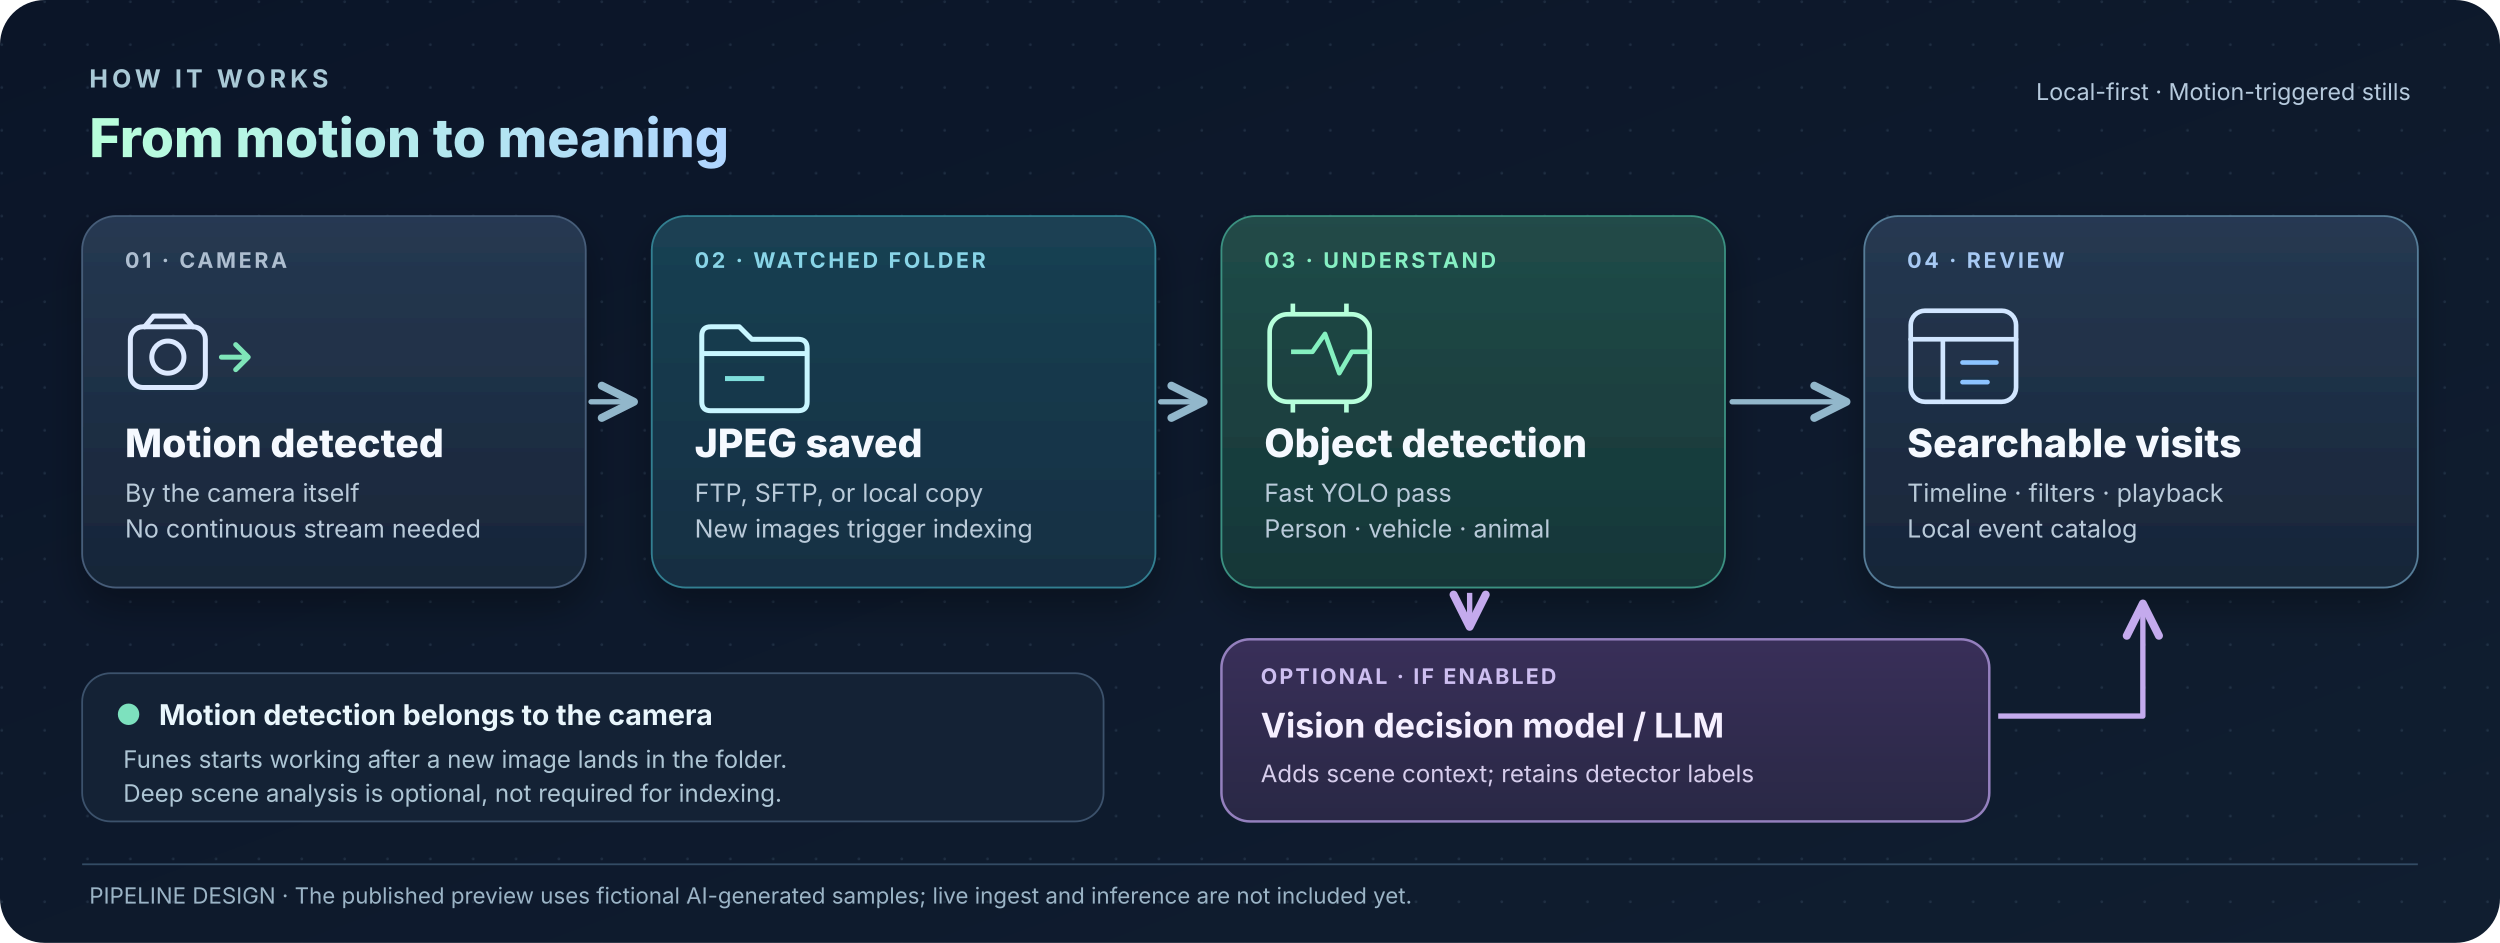
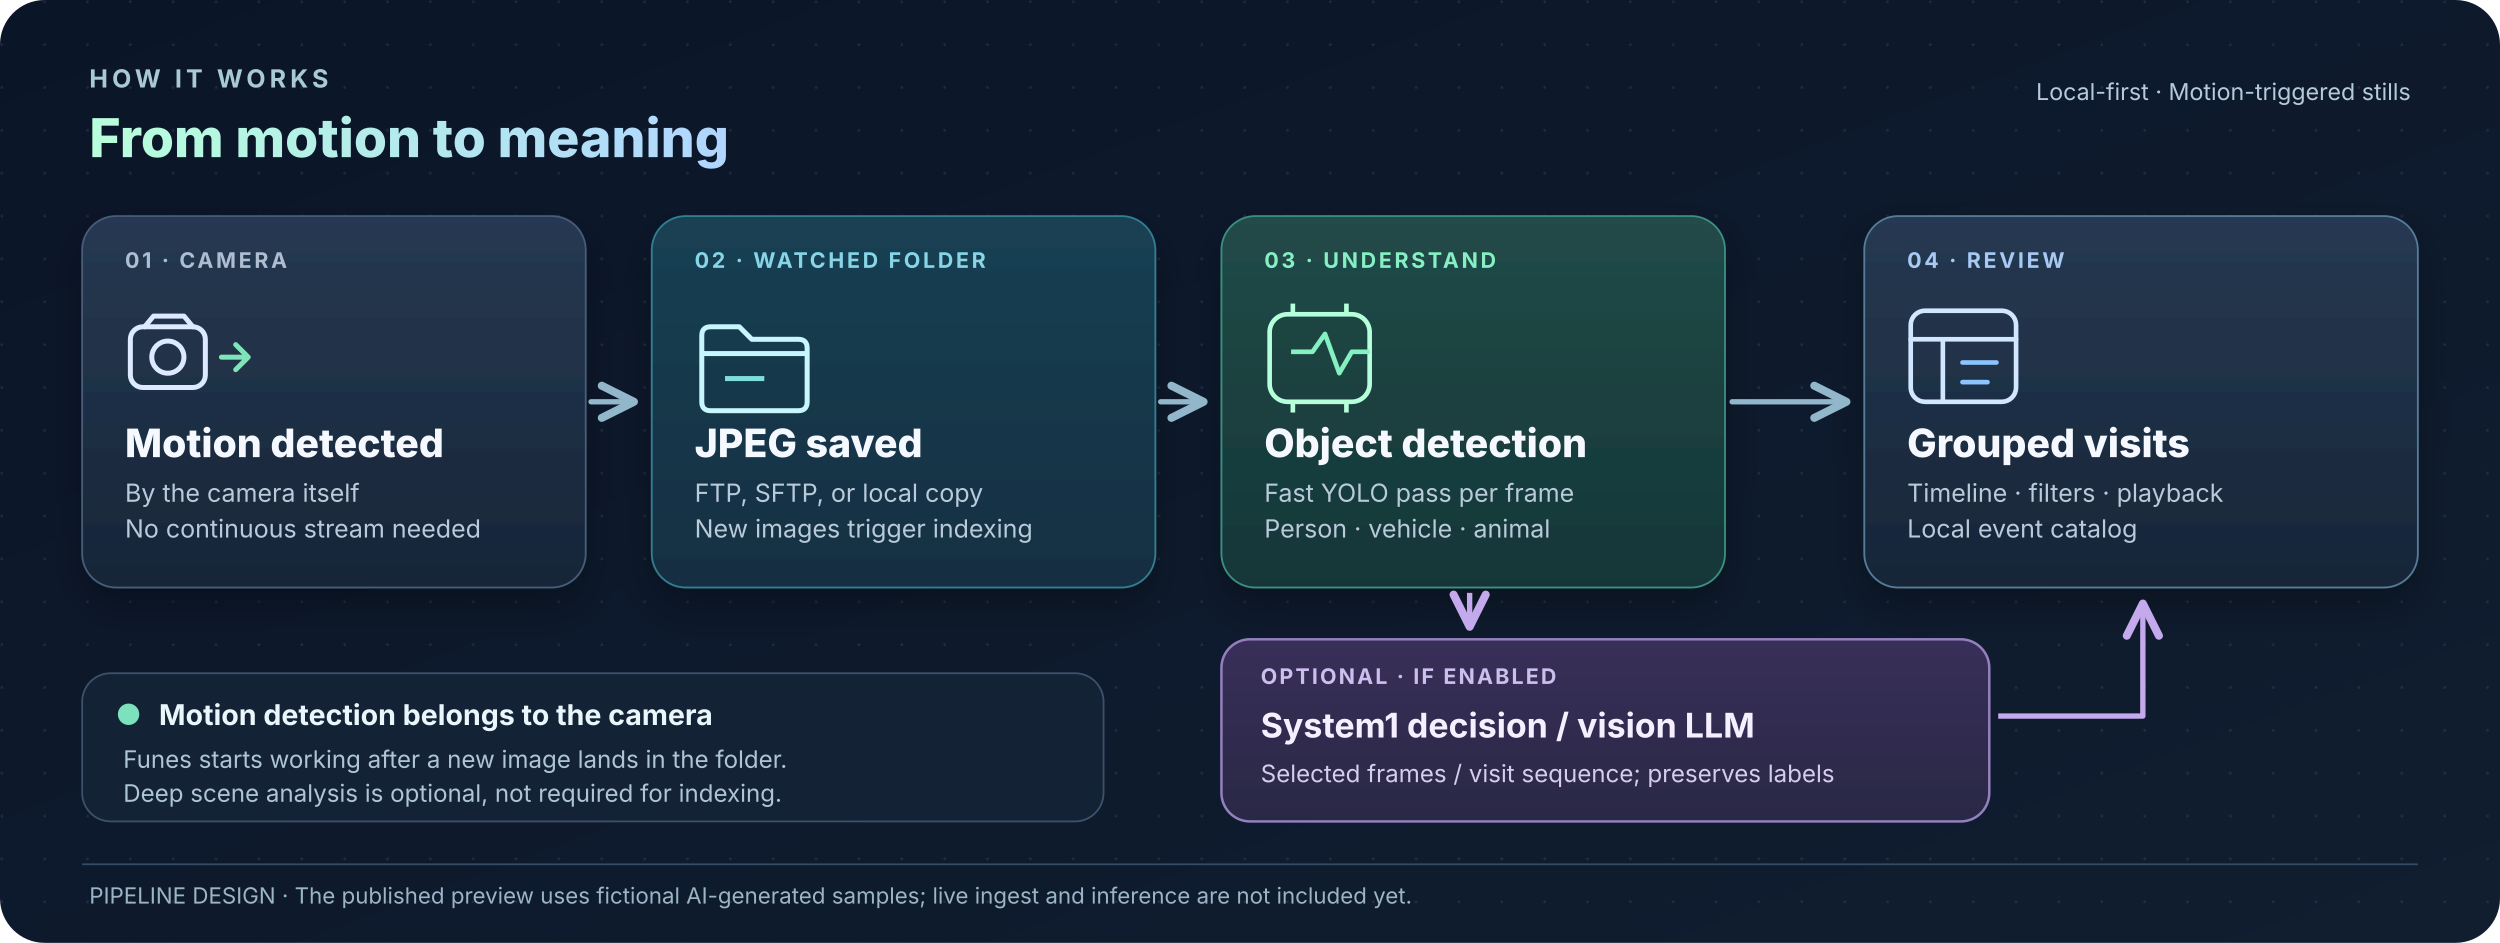
<svg xmlns="http://www.w3.org/2000/svg" viewBox="0 0 1400 528" role="img" aria-labelledby="title description">
  <defs>
    <linearGradient id="bg" x2="1" y2="1">
      <stop stop-color="#0b1528" />
      <stop offset="1" stop-color="#101e30" />
    </linearGradient>
    <linearGradient id="header" x2="1">
      <stop stop-color="#b8ffdb" />
      <stop offset="1" stop-color="#b0d5ff" />
    </linearGradient>
    <linearGradient id="frame" x2="0" y2="1">
      <stop stop-color="#263952" />
      <stop offset="1" stop-color="#172538" />
    </linearGradient>
    <linearGradient id="green" x2="0" y2="1">
      <stop stop-color="#214b48" />
      <stop offset="1" stop-color="#153638" />
    </linearGradient>
    <linearGradient id="blue" x2="0" y2="1">
      <stop stop-color="#1a4153" />
      <stop offset="1" stop-color="#142e42" />
    </linearGradient>
    <linearGradient id="violet" x2="0" y2="1">
      <stop stop-color="#392f59" />
      <stop offset="1" stop-color="#292845" />
    </linearGradient>
    <filter id="shadow" x="-10%" y="-40%" width="130%" height="180%">
      <feDropShadow dx="0" dy="10" stdDeviation="10" flood-color="#020711" flood-opacity=".3" />
    </filter>
    <pattern id="dots" width="24" height="24" patternUnits="userSpaceOnUse">
      <circle cx="1" cy="1" r=".8" fill="#7295af" opacity=".16" />
    </pattern>
    <marker id="arr" markerWidth="8" markerHeight="8" refX="7" refY="4" orient="auto">
      <path d="M1 1 7 4 1 7" fill="none" stroke="#92b7cb" stroke-width="1.5" stroke-linecap="round" stroke-linejoin="round" />
    </marker>
    <marker id="arrAlt" markerWidth="8" markerHeight="8" refX="7" refY="4" orient="auto">
      <path d="M1 1 7 4 1 7" fill="none" stroke="#c4aaed" stroke-width="1.5" stroke-linecap="round" stroke-linejoin="round" />
    </marker>
  </defs>
  <rect width="1400" height="528" rx="25" fill="url(#bg)" />
  <rect width="1400" height="528" rx="25" fill="url(#dots)" />
  <g font-family="system-ui,-apple-system,BlinkMacSystemFont,'Segoe UI',sans-serif">
    <text x="50" y="49" font-size="14" font-weight="700" fill="#a9c9d6" letter-spacing="2.3">HOW IT WORKS</text>
    <text x="50" y="88" font-size="30" font-weight="770" fill="url(#header)">From motion to meaning</text>
    <text x="1350" y="56" font-size="13" fill="#b6cadd" text-anchor="end">Local-first · Motion-triggered stills</text>
    <g filter="url(#shadow)">
      <rect x="46" y="121" width="282" height="208" rx="19" fill="url(#frame)" stroke="#465d79" />
      <rect x="365" y="121" width="282" height="208" rx="19" fill="url(#blue)" stroke="#337f91" />
      <rect x="684" y="121" width="282" height="208" rx="19" fill="url(#green)" stroke="#3b9181" />
      <rect x="1044" y="121" width="310" height="208" rx="19" fill="url(#frame)" stroke="#567d98" />
    </g>
    <g font-size="12" font-weight="700" letter-spacing="1.5">
      <text x="70" y="150" fill="#aebed0">01 · CAMERA</text>
      <text x="389" y="150" fill="#89d5e8">02 · WATCHED FOLDER</text>
      <text x="708" y="150" fill="#86efc3">03 · UNDERSTAND</text>
      <text x="1068" y="150" fill="#a7c9f3">04 · REVIEW</text>
    </g>
    <g stroke="#dce9ff" stroke-width="2.8" stroke-linecap="round" stroke-linejoin="round" fill="none" transform="translate(73 175)">
      <rect x="0" y="8" width="42" height="34" rx="7" />
      <circle cx="21" cy="25" r="9" />
      <path d="M8 8 13 2h17l5 6" />
      <path d="M51 25h15m-7-7 7 7-7 7" stroke="#7fe5b9" />
    </g>
    <g stroke="#c8f6ff" stroke-width="2.8" stroke-linejoin="round" fill="none" transform="translate(393 175)">
      <path d="M0 13q0-5 5-5h16l7 7h26q5 0 5 5v30q0 5-5 5H5q-5 0-5-5Z" />
      <path d="M0 23h59" />
      <path d="M13 37h22" stroke="#7fdedb" />
    </g>
    <g stroke="#b6ffdb" stroke-width="2.6" stroke-linejoin="round" fill="none" transform="translate(711 170)">
      <rect x="0" y="6" width="56" height="49" rx="10" />
      <path d="M12 27h12l7-10 8 22 7-12h10" stroke="#85f0c0" />
      <path d="M13 0v6m30-6v6m-30 49v6m30-6v6" />
    </g>
    <g stroke="#d1e6ff" stroke-width="2.6" stroke-linecap="round" fill="none" transform="translate(1070 174)">
      <rect x="0" y="0" width="59" height="51" rx="8" />
      <path d="M0 16h59M18 16v35" />
      <path d="M29 29h19M29 40h14" stroke="#8cc4ff" />
    </g>
    <g fill="#f5f9ff" font-size="22" font-weight="760">
      <text x="70" y="256">Motion detected</text>
      <text x="389" y="256">JPEG saved</text>
      <text x="708" y="256">Object detection</text>
-       <text x="1068" y="256">Searchable visits</text>
+       <text x="1068" y="256">Grouped visits</text>
    </g>
    <g fill="#b9cad9" font-size="14">
      <text x="70" y="281">By the camera itself</text>
      <text x="70" y="301">No continuous stream needed</text>
      <text x="389" y="281">FTP, SFTP, or local copy</text>
      <text x="389" y="301">New images trigger indexing</text>
-       <text x="708" y="281">Fast YOLO pass</text>
+       <text x="708" y="281">Fast YOLO pass per frame</text>
      <text x="708" y="301">Person · vehicle · animal</text>
      <text x="1068" y="281">Timeline · filters · playback</text>
      <text x="1068" y="301">Local event catalog</text>
    </g>
    <g fill="none" stroke="#92b7cb" stroke-width="3" stroke-linecap="round" marker-end="url(#arr)">
      <path d="M331 225H355" />
      <path d="M650 225H674" />
      <path d="M970 225H1034" />
    </g>
    <path d="M823 332V351" stroke="#c4aaed" stroke-width="3" marker-end="url(#arrAlt)" fill="none" />
    <path d="M1119 401h81v-63" fill="none" stroke="#c4aaed" stroke-width="3" stroke-linejoin="round" marker-end="url(#arrAlt)" />
    <rect x="684" y="358" width="430" height="102" rx="16" fill="url(#violet)" stroke="#9480be" stroke-width="1.4" />
    <text x="706" y="383" font-size="12" fill="#cdbef0" font-weight="700" letter-spacing="1.2">OPTIONAL · IF ENABLED</text>
-     <text x="706" y="413" font-size="19" fill="#f5efff" font-weight="720">Vision decision model / LLM</text>
-     <text x="706" y="438" font-size="13.5" fill="#d6cdec">Adds scene context; retains detector labels</text>
+     <text x="706" y="413" font-size="19" fill="#f5efff" font-weight="720">System1 decision / vision LLM</text>
+     <text x="706" y="438" font-size="13.5" fill="#d6cdec">Selected frames / visit sequence; preserves labels</text>
    <rect x="46" y="377" width="572" height="83" rx="16" fill="#142235" stroke="#3c526c" />
    <circle cx="72" cy="400" r="6" fill="#7de1be" />
    <text x="89" y="406" font-size="16" font-weight="700" fill="#e9f6fc">Motion detection belongs to the camera</text>
    <text x="69" y="430" font-size="13.5" fill="#adc5d4">Funes starts working after a new image lands in the folder.</text>
    <text x="69" y="449" font-size="13.5" fill="#adc5d4">Deep scene analysis is optional, not required for indexing.</text>
    <line x1="46" y1="484" x2="1354" y2="484" stroke="#334b64" />
    <text x="50" y="506" font-size="12.5" fill="#9bb4c6">PIPELINE DESIGN · The published preview uses fictional AI-generated samples; live ingest and inference are not included yet.</text>
  </g>
</svg>
